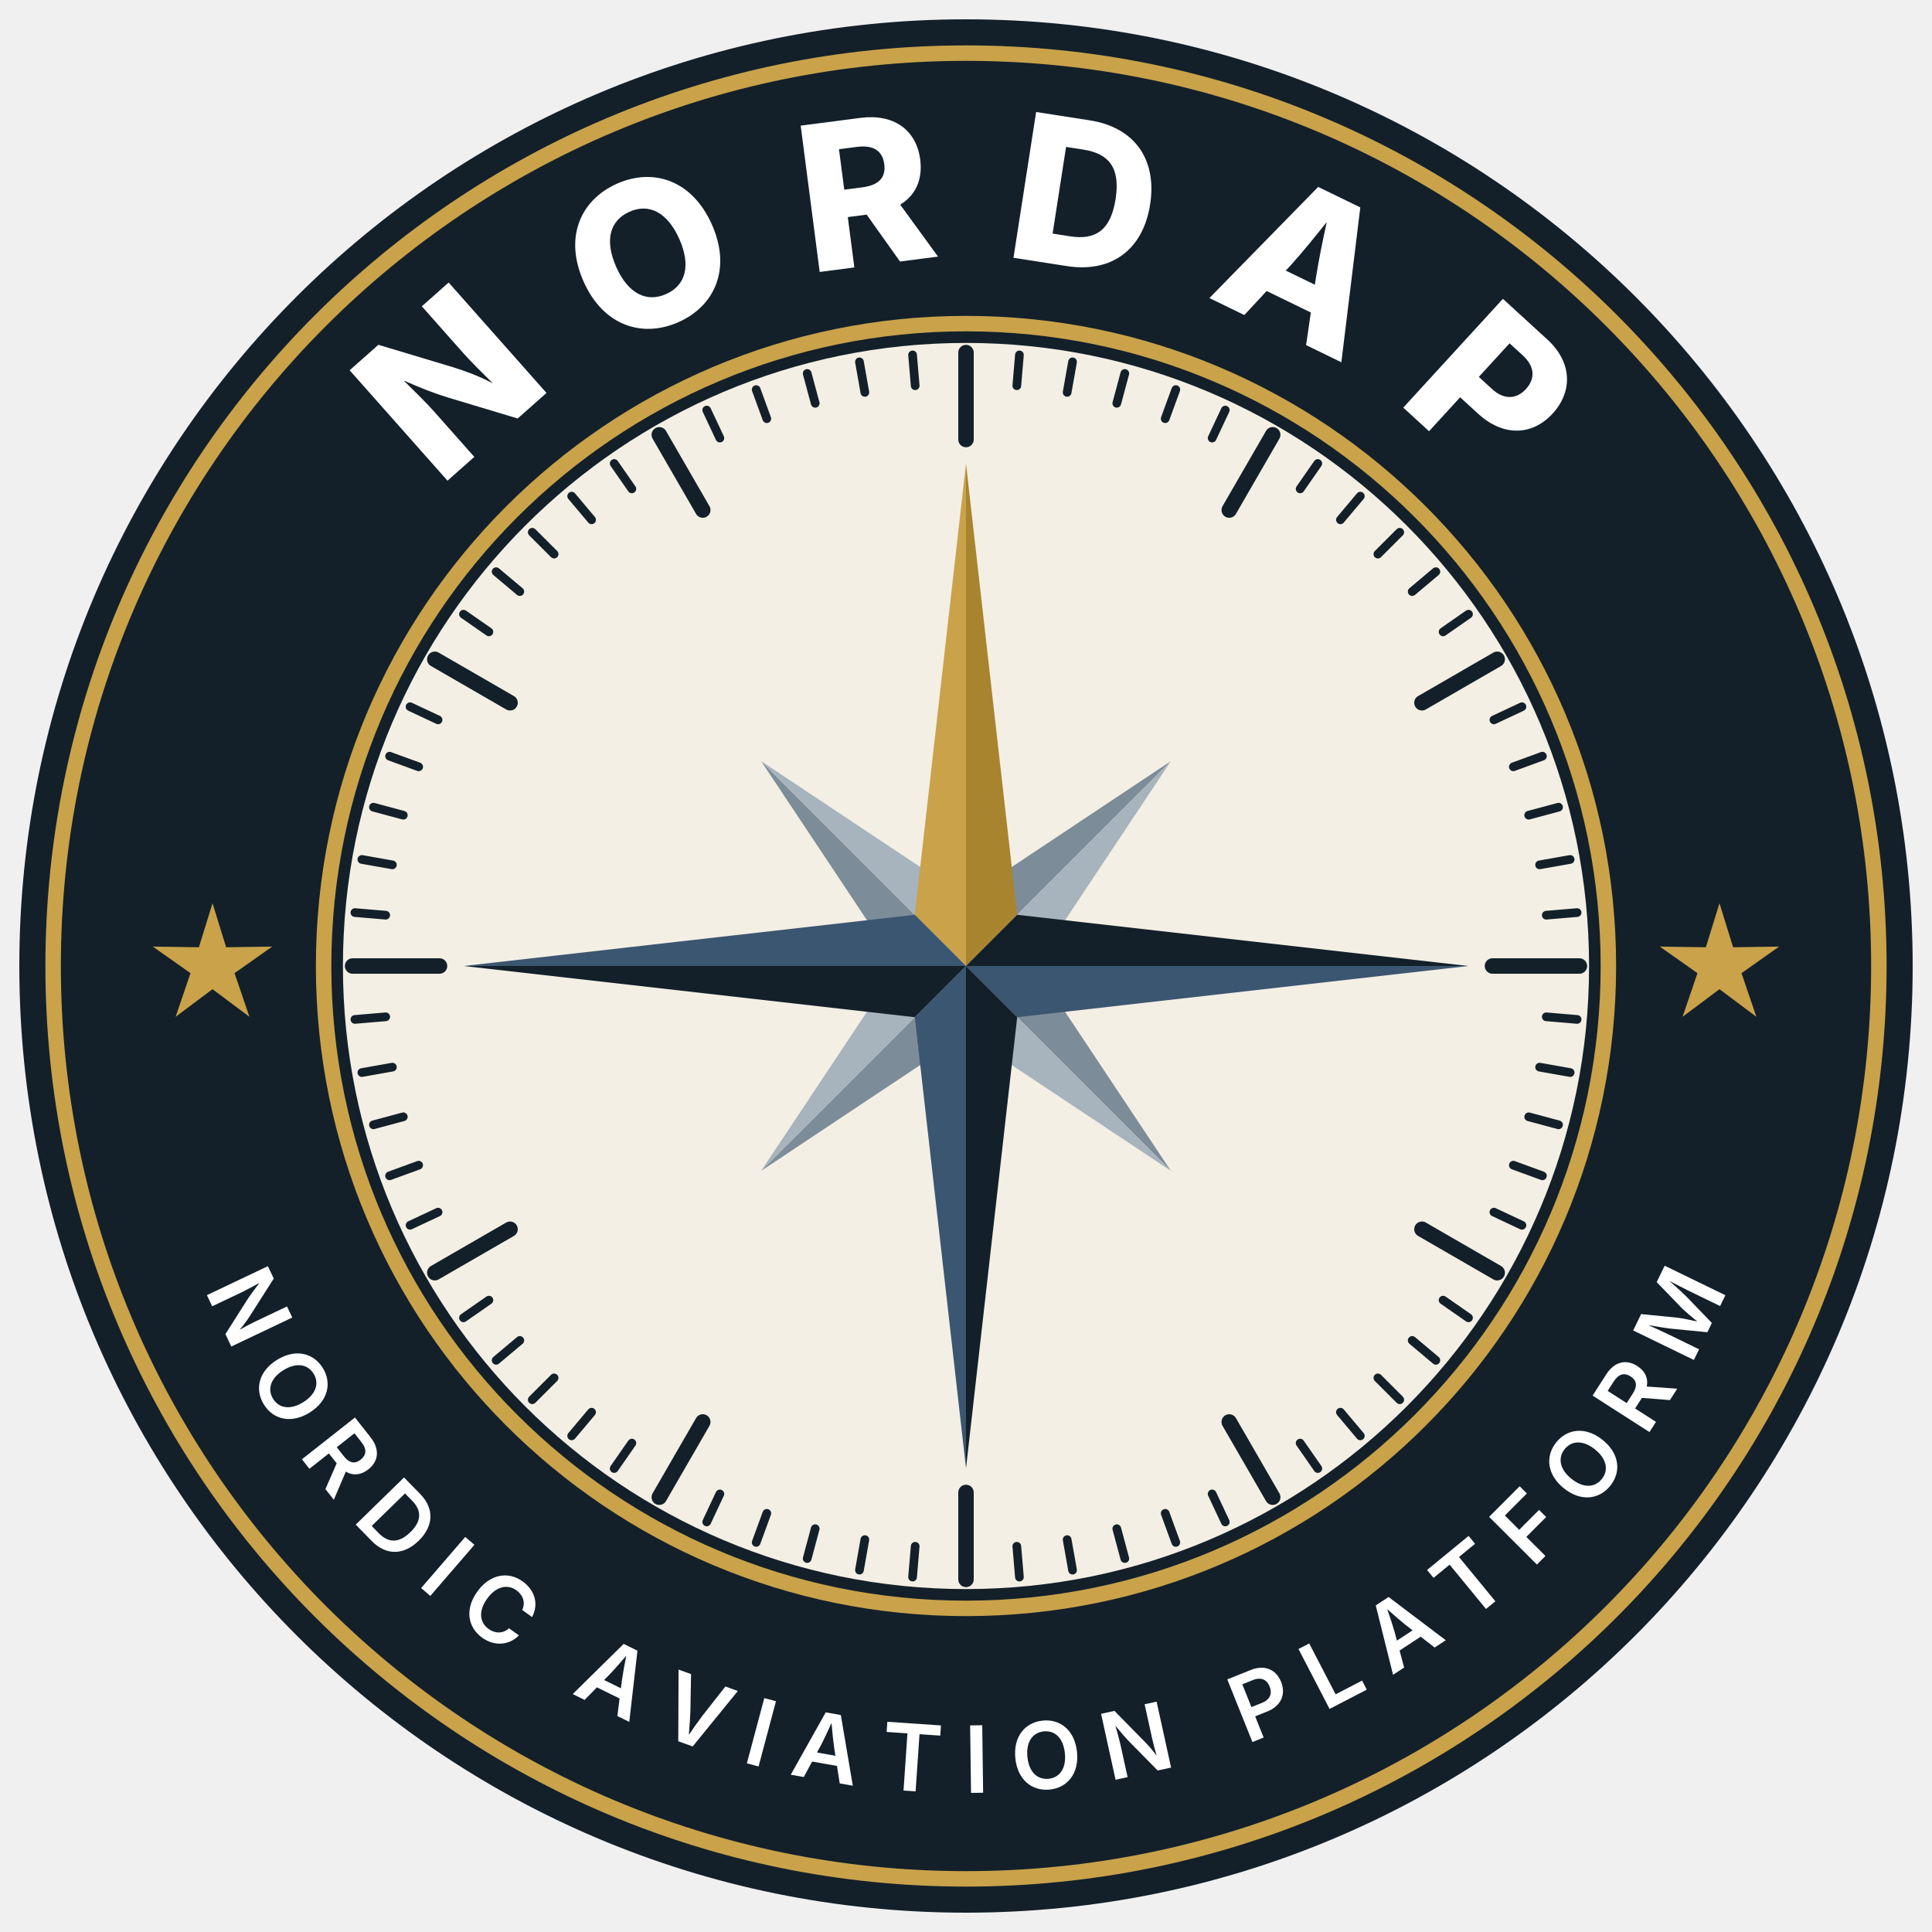
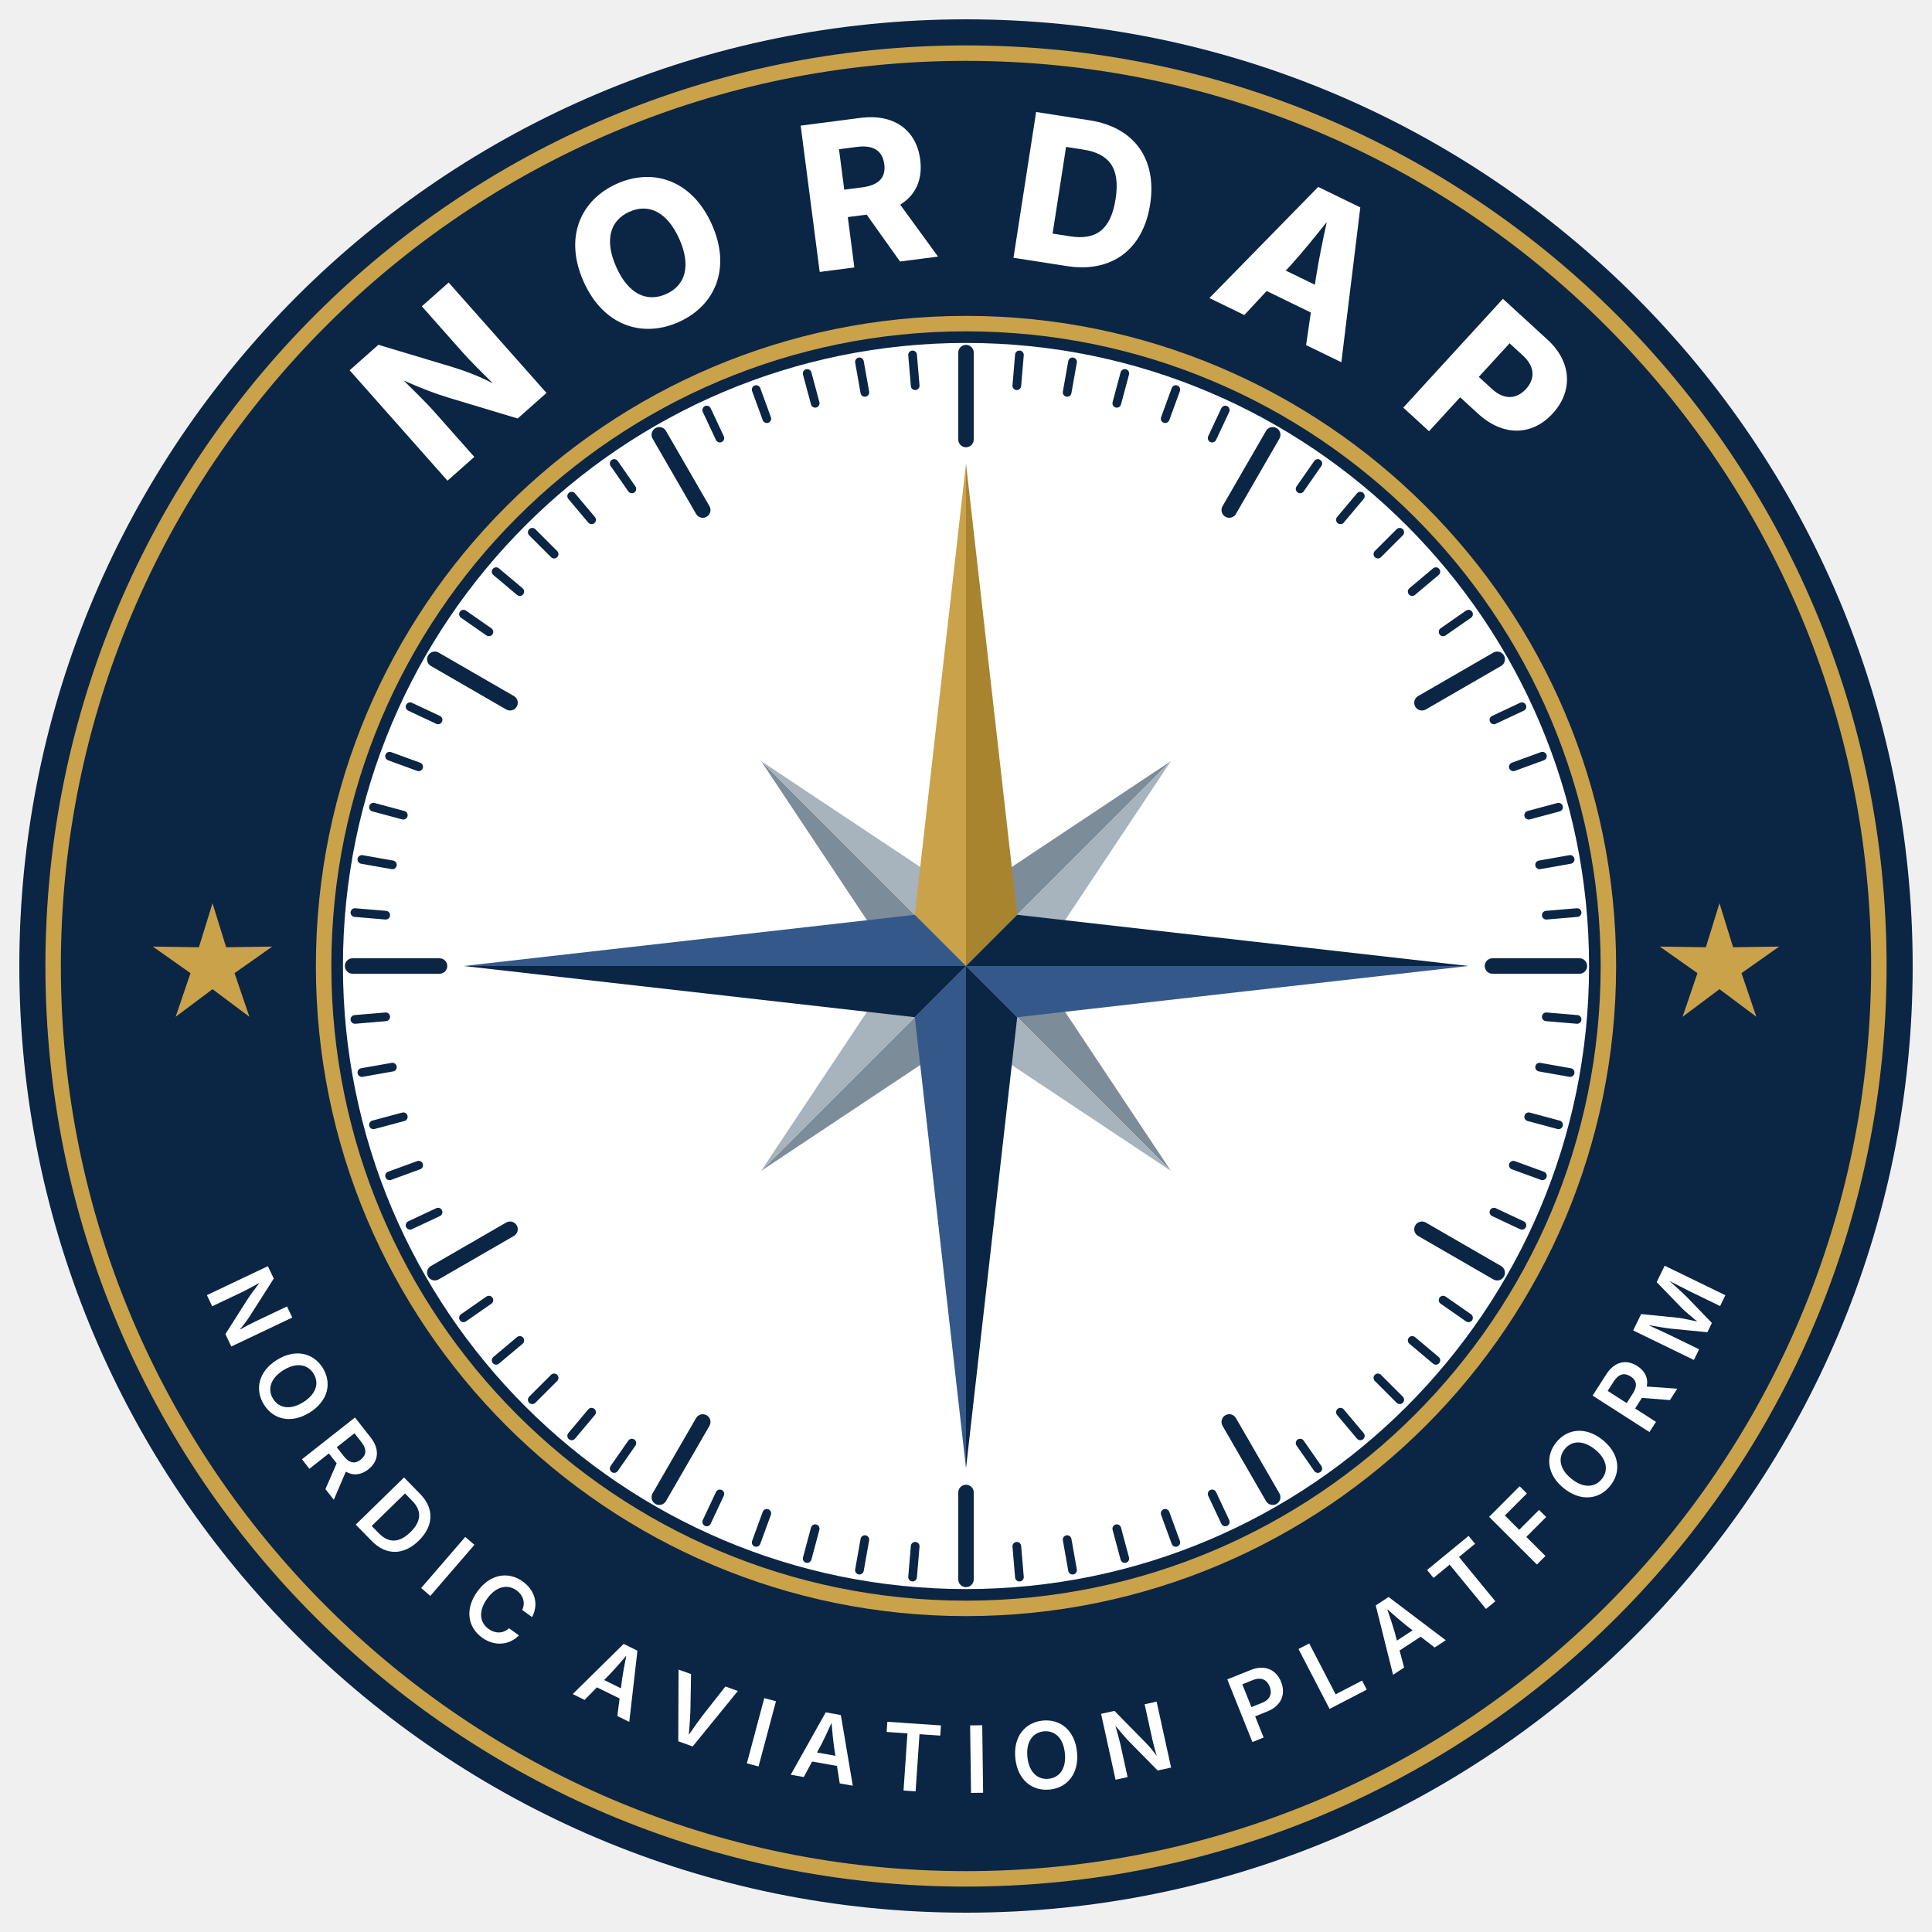
<svg xmlns="http://www.w3.org/2000/svg" viewBox="0 0 200 200">
-   <circle cx="100" cy="100" r="98" fill="#13202A" />
+   <circle cx="100" cy="100" r="98" fill="#0B2545" />
  <circle cx="100" cy="100" r="94.5" fill="none" stroke="#C9A24A" stroke-width="1.6" />
  <circle cx="100" cy="100" r="66.5" fill="none" stroke="#C9A24A" stroke-width="1.6" />
  <path transform="translate(51.451 45.217) rotate(-41.548) translate(-8.039 0) scale(0.01025 -0.01025)" d="M116 0H478V617C478 711 468 873 456 1050C539 872 594 760 682 617L1063 0H1452V1490H1090V856C1090 752 1101 581 1111 432C1048 594 986 707 920 817L504 1490H116Z" fill="#FFFFFF" />
  <path transform="translate(70.169 33.154) rotate(-24.050) translate(-8.116 0) scale(0.01025 -0.01025)" d="M792 -20C1191 -20 1500 253 1500 744C1500 1236 1191 1510 792 1510C391 1510 82 1236 82 744C82 255 391 -20 792 -20ZM792 290C575 290 443 450 443 744C443 1039 575 1200 792 1200C1008 1200 1140 1040 1140 744C1140 450 1008 290 792 290Z" fill="#FFFFFF" />
  <path transform="translate(90.569 27.410) rotate(-7.403) translate(-6.952 0) scale(0.01025 -0.01025)" d="M116 0H469V513H661L934 0H1321L1010 569C1175 643 1269 789 1269 995C1269 1299 1062 1490 726 1490H116ZM469 792V1204H651C817 1204 903 1134 903 995C903 856 817 792 652 792Z" fill="#FFFFFF" />
  <path transform="translate(111.238 27.668) rotate(8.831) translate(-7.588 0) scale(0.01025 -0.01025)" d="M664 0C1117 0 1397 280 1397 745C1397 1210 1117 1490 664 1490H116V0ZM469 302V1188H644C905 1188 1044 1068 1044 745C1044 422 905 302 649 302Z" fill="#FFFFFF" />
  <path transform="translate(132.029 34.179) rotate(25.948) translate(-8.080 0) scale(0.01025 -0.01025)" d="M47 0H439L536 317H1032L1133 0H1529L1017 1490H544ZM619 587 639 651C688 820 732 1008 777 1209C825 1009 874 821 926 651L946 587Z" fill="#FFFFFF" />
  <path transform="translate(149.437 46.016) rotate(42.483) translate(-6.844 0) scale(0.01025 -0.01025)" d="M116 0H469V465H716C1058 465 1269 668 1269 975C1269 1280 1062 1490 726 1490H116ZM469 744V1204H651C817 1204 903 1115 903 975C903 837 817 744 652 744Z" fill="#FFFFFF" />
  <path transform="translate(22.681 136.730) rotate(64.591) translate(-3.645 0) scale(0.00469 -0.00469)" d="M150 0H422V740C422 823 413 980 403 1164C503 970 559 864 637 739L1102 0H1405V1490H1134V708C1134 617 1140 466 1150 322C1085 471 1020 584 967 669L452 1490H150Z" fill="#FFFFFF" />
  <path transform="translate(27.400 145.350) rotate(58.009) translate(-3.689 0) scale(0.00469 -0.00469)" d="M788 -20C1178 -20 1471 263 1471 744C1471 1226 1178 1510 788 1510C397 1510 103 1226 103 744C103 264 397 -20 788 -20ZM788 219C544 219 371 405 371 744C371 1085 544 1271 788 1271C1030 1271 1202 1086 1202 744C1202 404 1030 219 788 219Z" fill="#FFFFFF" />
  <path transform="translate(32.758 152.971) rotate(51.770) translate(-3.131 0) scale(0.00469 -0.00469)" d="M150 0H417V547H695L988 0H1287L964 592C1140 662 1232 811 1232 1013C1232 1297 1050 1490 707 1490H150ZM417 768V1266H666C869 1266 959 1172 959 1013C959 855 869 768 668 768Z" fill="#FFFFFF" />
  <path transform="translate(38.757 159.805) rotate(45.681) translate(-3.466 0) scale(0.00469 -0.00469)" d="M654 0C1108 0 1375 281 1375 747C1375 1210 1108 1490 664 1490H150V0ZM417 231V1259H648C953 1259 1112 1088 1112 747C1112 403 953 231 641 231Z" fill="#FFFFFF" />
  <path transform="translate(44.070 164.801) rotate(40.798) translate(-1.329 0) scale(0.00469 -0.00469)" d="M417 1490H150V0H417Z" fill="#FFFFFF" />
  <path transform="translate(49.846 169.368) rotate(35.867) translate(-3.537 0) scale(0.00469 -0.00469)" d="M785 -20C1137 -20 1373 211 1414 496H1144C1110 320 966 219 788 219C546 219 371 402 371 744C371 1082 545 1271 789 1271C967 1271 1111 1170 1144 994H1413C1366 1320 1112 1510 785 1510C396 1510 103 1226 103 744C103 264 393 -20 785 -20Z" fill="#FFFFFF" />
  <path transform="translate(62.211 176.807) rotate(26.197) translate(-3.492 0) scale(0.00469 -0.00469)" d="M50 0H342L464 369H1021L1148 0H1441L909 1490H570ZM535 584 598 774C639 907 684 1074 737 1282C792 1076 839 911 883 774L948 584Z" fill="#FFFFFF" />
  <path transform="translate(70.936 180.515) rotate(19.849) translate(-3.492 0) scale(0.00469 -0.00469)" d="M581 0H919L1441 1490H1149L893 716C851 583 806 420 752 213C697 418 649 584 607 716L343 1490H50Z" fill="#FFFFFF" />
  <path transform="translate(77.920 182.703) rotate(14.948) translate(-1.329 0) scale(0.00469 -0.00469)" d="M417 1490H150V0H417Z" fill="#FFFFFF" />
  <path transform="translate(85.065 184.287) rotate(10.048) translate(-3.492 0) scale(0.00469 -0.00469)" d="M50 0H342L464 369H1021L1148 0H1441L909 1490H570ZM535 584 598 774C639 907 684 1074 737 1282C792 1076 839 911 883 774L948 584Z" fill="#FFFFFF" />
  <path transform="translate(94.154 185.400) rotate(3.916) translate(-3.169 0) scale(0.00469 -0.00469)" d="M83 1265H543V0H810V1265H1269V1490H83Z" fill="#FFFFFF" />
  <path transform="translate(101.147 185.592) rotate(-0.768) translate(-1.329 0) scale(0.00469 -0.00469)" d="M417 1490H150V0H417Z" fill="#FFFFFF" />
  <path transform="translate(108.650 185.162) rotate(-5.800) translate(-3.689 0) scale(0.00469 -0.00469)" d="M788 -20C1178 -20 1471 263 1471 744C1471 1226 1178 1510 788 1510C397 1510 103 1226 103 744C103 264 397 -20 788 -20ZM788 219C544 219 371 405 371 744C371 1085 544 1271 788 1271C1030 1271 1202 1086 1202 744C1202 404 1030 219 788 219Z" fill="#FFFFFF" />
  <path transform="translate(118.355 183.609) rotate(-12.382) translate(-3.645 0) scale(0.00469 -0.00469)" d="M150 0H422V740C422 823 413 980 403 1164C503 970 559 864 637 739L1102 0H1405V1490H1134V708C1134 617 1140 466 1150 322C1085 471 1020 584 967 669L452 1490H150Z" fill="#FFFFFF" />
  <path transform="translate(131.871 179.445) rotate(-21.859) translate(-3.096 0) scale(0.00469 -0.00469)" d="M150 0H417V504H703C1047 504 1232 711 1232 997C1232 1281 1050 1490 707 1490H150ZM417 724V1266H666C870 1266 959 1156 959 997C959 838 870 724 668 724Z" fill="#FFFFFF" />
  <path transform="translate(139.422 175.982) rotate(-27.422) translate(-2.714 0) scale(0.00469 -0.00469)" d="M150 0H1075V225H417V1490H150Z" fill="#FFFFFF" />
  <path transform="translate(146.933 171.587) rotate(-33.249) translate(-3.492 0) scale(0.00469 -0.00469)" d="M50 0H342L464 369H1021L1148 0H1441L909 1490H570ZM535 584 598 774C639 907 684 1074 737 1282C792 1076 839 911 883 774L948 584Z" fill="#FFFFFF" />
  <path transform="translate(154.311 166.164) rotate(-39.381) translate(-3.169 0) scale(0.00469 -0.00469)" d="M83 1265H543V0H810V1265H1269V1490H83Z" fill="#FFFFFF" />
  <path transform="translate(160.596 160.461) rotate(-45.064) translate(-2.822 0) scale(0.00469 -0.00469)" d="M150 0H417V596H1037V818H417V1265H1104V1490H150Z" fill="#FFFFFF" />
  <path transform="translate(166.613 153.759) rotate(-51.095) translate(-3.689 0) scale(0.00469 -0.00469)" d="M788 -20C1178 -20 1471 263 1471 744C1471 1226 1178 1510 788 1510C397 1510 103 1226 103 744C103 264 397 -20 788 -20ZM788 219C544 219 371 405 371 744C371 1085 544 1271 788 1271C1030 1271 1202 1086 1202 744C1202 404 1030 219 788 219Z" fill="#FFFFFF" />
  <path transform="translate(172.061 146.202) rotate(-57.334) translate(-3.131 0) scale(0.00469 -0.00469)" d="M150 0H417V547H695L988 0H1287L964 592C1140 662 1232 811 1232 1013C1232 1297 1050 1490 707 1490H150ZM417 768V1266H666C869 1266 959 1172 959 1013C959 855 869 768 668 768Z" fill="#FFFFFF" />
  <path transform="translate(176.980 137.435) rotate(-64.067) translate(-4.427 0) scale(0.00469 -0.00469)" d="M150 0H412V752C412 865 406 1071 402 1240C457 1048 517 849 552 752L831 0H1058L1333 752C1368 852 1431 1057 1482 1248C1479 1071 1473 863 1473 752V0H1739V1490H1336L1056 721C1027 632 981 448 946 301C912 450 865 633 835 721L552 1490H150Z" fill="#FFFFFF" />
  <path d="M22.00 93.50L23.41 98.06L28.18 97.99L24.28 100.74L25.82 105.26L22.00 102.40L18.18 105.26L19.72 100.74L15.82 97.99L20.59 98.06Z" fill="#C9A24A" />
  <path d="M178.00 93.50L179.41 98.06L184.18 97.99L180.28 100.74L181.82 105.26L178.00 102.40L174.18 105.26L175.72 100.74L171.82 97.99L176.59 98.06Z" fill="#C9A24A" />
-   <circle cx="100" cy="100" r="64.5" fill="#F3EFE4" />
-   <line x1="100.00" y1="36.50" x2="100.00" y2="45.50" stroke="#13202A" stroke-width="1.6" stroke-linecap="round" />
-   <line x1="105.53" y1="36.74" x2="105.26" y2="39.93" stroke="#13202A" stroke-width="0.9" stroke-linecap="round" />
-   <line x1="111.03" y1="37.46" x2="110.47" y2="40.62" stroke="#13202A" stroke-width="0.9" stroke-linecap="round" />
-   <line x1="116.44" y1="38.66" x2="115.61" y2="41.75" stroke="#13202A" stroke-width="0.9" stroke-linecap="round" />
-   <line x1="121.72" y1="40.33" x2="120.62" y2="43.34" stroke="#13202A" stroke-width="0.9" stroke-linecap="round" />
-   <line x1="126.84" y1="42.45" x2="125.48" y2="45.35" stroke="#13202A" stroke-width="0.9" stroke-linecap="round" />
-   <line x1="131.75" y1="45.01" x2="127.25" y2="52.80" stroke="#13202A" stroke-width="1.6" stroke-linecap="round" />
-   <line x1="136.42" y1="47.98" x2="134.59" y2="50.61" stroke="#13202A" stroke-width="0.9" stroke-linecap="round" />
-   <line x1="140.82" y1="51.36" x2="138.76" y2="53.81" stroke="#13202A" stroke-width="0.9" stroke-linecap="round" />
-   <line x1="144.90" y1="55.10" x2="142.64" y2="57.36" stroke="#13202A" stroke-width="0.9" stroke-linecap="round" />
-   <line x1="148.64" y1="59.18" x2="146.19" y2="61.24" stroke="#13202A" stroke-width="0.9" stroke-linecap="round" />
-   <line x1="152.02" y1="63.58" x2="149.39" y2="65.41" stroke="#13202A" stroke-width="0.9" stroke-linecap="round" />
-   <line x1="154.99" y1="68.25" x2="147.20" y2="72.75" stroke="#13202A" stroke-width="1.6" stroke-linecap="round" />
-   <line x1="157.55" y1="73.16" x2="154.65" y2="74.52" stroke="#13202A" stroke-width="0.9" stroke-linecap="round" />
-   <line x1="159.67" y1="78.28" x2="156.66" y2="79.38" stroke="#13202A" stroke-width="0.9" stroke-linecap="round" />
-   <line x1="161.34" y1="83.56" x2="158.25" y2="84.39" stroke="#13202A" stroke-width="0.9" stroke-linecap="round" />
-   <line x1="162.54" y1="88.97" x2="159.38" y2="89.53" stroke="#13202A" stroke-width="0.9" stroke-linecap="round" />
-   <line x1="163.26" y1="94.47" x2="160.07" y2="94.74" stroke="#13202A" stroke-width="0.9" stroke-linecap="round" />
-   <line x1="163.50" y1="100.00" x2="154.50" y2="100.00" stroke="#13202A" stroke-width="1.6" stroke-linecap="round" />
-   <line x1="163.26" y1="105.53" x2="160.07" y2="105.26" stroke="#13202A" stroke-width="0.9" stroke-linecap="round" />
-   <line x1="162.54" y1="111.03" x2="159.38" y2="110.47" stroke="#13202A" stroke-width="0.9" stroke-linecap="round" />
-   <line x1="161.34" y1="116.44" x2="158.25" y2="115.61" stroke="#13202A" stroke-width="0.9" stroke-linecap="round" />
-   <line x1="159.67" y1="121.72" x2="156.66" y2="120.62" stroke="#13202A" stroke-width="0.9" stroke-linecap="round" />
-   <line x1="157.55" y1="126.84" x2="154.65" y2="125.48" stroke="#13202A" stroke-width="0.9" stroke-linecap="round" />
-   <line x1="154.99" y1="131.75" x2="147.20" y2="127.25" stroke="#13202A" stroke-width="1.6" stroke-linecap="round" />
-   <line x1="152.02" y1="136.42" x2="149.39" y2="134.59" stroke="#13202A" stroke-width="0.9" stroke-linecap="round" />
-   <line x1="148.64" y1="140.82" x2="146.19" y2="138.76" stroke="#13202A" stroke-width="0.9" stroke-linecap="round" />
-   <line x1="144.90" y1="144.90" x2="142.64" y2="142.64" stroke="#13202A" stroke-width="0.9" stroke-linecap="round" />
-   <line x1="140.82" y1="148.64" x2="138.76" y2="146.19" stroke="#13202A" stroke-width="0.9" stroke-linecap="round" />
-   <line x1="136.42" y1="152.02" x2="134.59" y2="149.39" stroke="#13202A" stroke-width="0.9" stroke-linecap="round" />
-   <line x1="131.75" y1="154.99" x2="127.25" y2="147.20" stroke="#13202A" stroke-width="1.6" stroke-linecap="round" />
-   <line x1="126.84" y1="157.55" x2="125.48" y2="154.65" stroke="#13202A" stroke-width="0.9" stroke-linecap="round" />
-   <line x1="121.72" y1="159.67" x2="120.62" y2="156.66" stroke="#13202A" stroke-width="0.9" stroke-linecap="round" />
-   <line x1="116.44" y1="161.34" x2="115.61" y2="158.25" stroke="#13202A" stroke-width="0.9" stroke-linecap="round" />
-   <line x1="111.03" y1="162.54" x2="110.47" y2="159.38" stroke="#13202A" stroke-width="0.9" stroke-linecap="round" />
-   <line x1="105.53" y1="163.26" x2="105.26" y2="160.07" stroke="#13202A" stroke-width="0.9" stroke-linecap="round" />
-   <line x1="100.00" y1="163.50" x2="100.00" y2="154.50" stroke="#13202A" stroke-width="1.6" stroke-linecap="round" />
-   <line x1="94.47" y1="163.26" x2="94.74" y2="160.07" stroke="#13202A" stroke-width="0.9" stroke-linecap="round" />
-   <line x1="88.97" y1="162.54" x2="89.53" y2="159.38" stroke="#13202A" stroke-width="0.9" stroke-linecap="round" />
-   <line x1="83.56" y1="161.34" x2="84.39" y2="158.25" stroke="#13202A" stroke-width="0.9" stroke-linecap="round" />
-   <line x1="78.28" y1="159.67" x2="79.38" y2="156.66" stroke="#13202A" stroke-width="0.9" stroke-linecap="round" />
-   <line x1="73.16" y1="157.55" x2="74.52" y2="154.65" stroke="#13202A" stroke-width="0.9" stroke-linecap="round" />
-   <line x1="68.25" y1="154.99" x2="72.75" y2="147.20" stroke="#13202A" stroke-width="1.6" stroke-linecap="round" />
-   <line x1="63.58" y1="152.02" x2="65.41" y2="149.39" stroke="#13202A" stroke-width="0.9" stroke-linecap="round" />
-   <line x1="59.18" y1="148.64" x2="61.24" y2="146.19" stroke="#13202A" stroke-width="0.9" stroke-linecap="round" />
-   <line x1="55.10" y1="144.90" x2="57.36" y2="142.64" stroke="#13202A" stroke-width="0.9" stroke-linecap="round" />
-   <line x1="51.36" y1="140.82" x2="53.81" y2="138.76" stroke="#13202A" stroke-width="0.9" stroke-linecap="round" />
-   <line x1="47.98" y1="136.42" x2="50.61" y2="134.59" stroke="#13202A" stroke-width="0.9" stroke-linecap="round" />
-   <line x1="45.01" y1="131.75" x2="52.80" y2="127.25" stroke="#13202A" stroke-width="1.6" stroke-linecap="round" />
-   <line x1="42.45" y1="126.84" x2="45.35" y2="125.48" stroke="#13202A" stroke-width="0.9" stroke-linecap="round" />
-   <line x1="40.33" y1="121.72" x2="43.34" y2="120.62" stroke="#13202A" stroke-width="0.9" stroke-linecap="round" />
-   <line x1="38.66" y1="116.44" x2="41.75" y2="115.61" stroke="#13202A" stroke-width="0.9" stroke-linecap="round" />
-   <line x1="37.46" y1="111.03" x2="40.62" y2="110.47" stroke="#13202A" stroke-width="0.9" stroke-linecap="round" />
-   <line x1="36.74" y1="105.53" x2="39.93" y2="105.26" stroke="#13202A" stroke-width="0.9" stroke-linecap="round" />
-   <line x1="36.50" y1="100.00" x2="45.50" y2="100.00" stroke="#13202A" stroke-width="1.6" stroke-linecap="round" />
-   <line x1="36.74" y1="94.47" x2="39.93" y2="94.74" stroke="#13202A" stroke-width="0.9" stroke-linecap="round" />
-   <line x1="37.46" y1="88.97" x2="40.62" y2="89.53" stroke="#13202A" stroke-width="0.9" stroke-linecap="round" />
-   <line x1="38.66" y1="83.56" x2="41.75" y2="84.39" stroke="#13202A" stroke-width="0.9" stroke-linecap="round" />
-   <line x1="40.33" y1="78.28" x2="43.34" y2="79.38" stroke="#13202A" stroke-width="0.9" stroke-linecap="round" />
-   <line x1="42.45" y1="73.16" x2="45.35" y2="74.52" stroke="#13202A" stroke-width="0.9" stroke-linecap="round" />
-   <line x1="45.01" y1="68.25" x2="52.80" y2="72.75" stroke="#13202A" stroke-width="1.6" stroke-linecap="round" />
-   <line x1="47.98" y1="63.58" x2="50.61" y2="65.41" stroke="#13202A" stroke-width="0.9" stroke-linecap="round" />
-   <line x1="51.36" y1="59.18" x2="53.81" y2="61.24" stroke="#13202A" stroke-width="0.9" stroke-linecap="round" />
-   <line x1="55.10" y1="55.10" x2="57.36" y2="57.36" stroke="#13202A" stroke-width="0.9" stroke-linecap="round" />
-   <line x1="59.18" y1="51.36" x2="61.24" y2="53.81" stroke="#13202A" stroke-width="0.9" stroke-linecap="round" />
-   <line x1="63.58" y1="47.98" x2="65.41" y2="50.61" stroke="#13202A" stroke-width="0.9" stroke-linecap="round" />
-   <line x1="68.25" y1="45.01" x2="72.75" y2="52.80" stroke="#13202A" stroke-width="1.6" stroke-linecap="round" />
-   <line x1="73.16" y1="42.45" x2="74.52" y2="45.35" stroke="#13202A" stroke-width="0.9" stroke-linecap="round" />
-   <line x1="78.28" y1="40.33" x2="79.38" y2="43.34" stroke="#13202A" stroke-width="0.9" stroke-linecap="round" />
-   <line x1="83.56" y1="38.66" x2="84.39" y2="41.75" stroke="#13202A" stroke-width="0.9" stroke-linecap="round" />
-   <line x1="88.97" y1="37.46" x2="89.53" y2="40.62" stroke="#13202A" stroke-width="0.9" stroke-linecap="round" />
-   <line x1="94.47" y1="36.74" x2="94.74" y2="39.93" stroke="#13202A" stroke-width="0.9" stroke-linecap="round" />
+   <circle cx="100" cy="100" r="64.5" fill="#FFFFFF" />
+   <line x1="100.00" y1="36.50" x2="100.00" y2="45.50" stroke="#0B2545" stroke-width="1.6" stroke-linecap="round" />
+   <line x1="105.53" y1="36.74" x2="105.26" y2="39.93" stroke="#0B2545" stroke-width="0.9" stroke-linecap="round" />
+   <line x1="111.03" y1="37.46" x2="110.47" y2="40.62" stroke="#0B2545" stroke-width="0.9" stroke-linecap="round" />
+   <line x1="116.44" y1="38.66" x2="115.61" y2="41.75" stroke="#0B2545" stroke-width="0.9" stroke-linecap="round" />
+   <line x1="121.72" y1="40.33" x2="120.62" y2="43.34" stroke="#0B2545" stroke-width="0.9" stroke-linecap="round" />
+   <line x1="126.84" y1="42.45" x2="125.48" y2="45.35" stroke="#0B2545" stroke-width="0.9" stroke-linecap="round" />
+   <line x1="131.75" y1="45.01" x2="127.25" y2="52.80" stroke="#0B2545" stroke-width="1.6" stroke-linecap="round" />
+   <line x1="136.42" y1="47.98" x2="134.59" y2="50.61" stroke="#0B2545" stroke-width="0.9" stroke-linecap="round" />
+   <line x1="140.82" y1="51.36" x2="138.76" y2="53.81" stroke="#0B2545" stroke-width="0.9" stroke-linecap="round" />
+   <line x1="144.90" y1="55.10" x2="142.64" y2="57.36" stroke="#0B2545" stroke-width="0.9" stroke-linecap="round" />
+   <line x1="148.64" y1="59.18" x2="146.19" y2="61.24" stroke="#0B2545" stroke-width="0.9" stroke-linecap="round" />
+   <line x1="152.02" y1="63.58" x2="149.39" y2="65.41" stroke="#0B2545" stroke-width="0.9" stroke-linecap="round" />
+   <line x1="154.99" y1="68.25" x2="147.20" y2="72.75" stroke="#0B2545" stroke-width="1.6" stroke-linecap="round" />
+   <line x1="157.55" y1="73.16" x2="154.65" y2="74.52" stroke="#0B2545" stroke-width="0.9" stroke-linecap="round" />
+   <line x1="159.67" y1="78.28" x2="156.66" y2="79.38" stroke="#0B2545" stroke-width="0.9" stroke-linecap="round" />
+   <line x1="161.34" y1="83.56" x2="158.25" y2="84.39" stroke="#0B2545" stroke-width="0.9" stroke-linecap="round" />
+   <line x1="162.54" y1="88.97" x2="159.38" y2="89.53" stroke="#0B2545" stroke-width="0.9" stroke-linecap="round" />
+   <line x1="163.26" y1="94.47" x2="160.07" y2="94.74" stroke="#0B2545" stroke-width="0.9" stroke-linecap="round" />
+   <line x1="163.50" y1="100.00" x2="154.50" y2="100.00" stroke="#0B2545" stroke-width="1.6" stroke-linecap="round" />
+   <line x1="163.26" y1="105.53" x2="160.07" y2="105.26" stroke="#0B2545" stroke-width="0.9" stroke-linecap="round" />
+   <line x1="162.54" y1="111.03" x2="159.38" y2="110.47" stroke="#0B2545" stroke-width="0.9" stroke-linecap="round" />
+   <line x1="161.34" y1="116.44" x2="158.25" y2="115.61" stroke="#0B2545" stroke-width="0.9" stroke-linecap="round" />
+   <line x1="159.67" y1="121.72" x2="156.66" y2="120.62" stroke="#0B2545" stroke-width="0.9" stroke-linecap="round" />
+   <line x1="157.55" y1="126.84" x2="154.65" y2="125.48" stroke="#0B2545" stroke-width="0.9" stroke-linecap="round" />
+   <line x1="154.99" y1="131.75" x2="147.20" y2="127.25" stroke="#0B2545" stroke-width="1.6" stroke-linecap="round" />
+   <line x1="152.02" y1="136.42" x2="149.39" y2="134.59" stroke="#0B2545" stroke-width="0.9" stroke-linecap="round" />
+   <line x1="148.64" y1="140.82" x2="146.19" y2="138.76" stroke="#0B2545" stroke-width="0.9" stroke-linecap="round" />
+   <line x1="144.90" y1="144.90" x2="142.64" y2="142.64" stroke="#0B2545" stroke-width="0.9" stroke-linecap="round" />
+   <line x1="140.82" y1="148.64" x2="138.76" y2="146.19" stroke="#0B2545" stroke-width="0.9" stroke-linecap="round" />
+   <line x1="136.42" y1="152.02" x2="134.59" y2="149.39" stroke="#0B2545" stroke-width="0.9" stroke-linecap="round" />
+   <line x1="131.75" y1="154.99" x2="127.25" y2="147.20" stroke="#0B2545" stroke-width="1.6" stroke-linecap="round" />
+   <line x1="126.84" y1="157.55" x2="125.48" y2="154.65" stroke="#0B2545" stroke-width="0.9" stroke-linecap="round" />
+   <line x1="121.72" y1="159.67" x2="120.62" y2="156.66" stroke="#0B2545" stroke-width="0.9" stroke-linecap="round" />
+   <line x1="116.44" y1="161.34" x2="115.61" y2="158.25" stroke="#0B2545" stroke-width="0.9" stroke-linecap="round" />
+   <line x1="111.03" y1="162.54" x2="110.47" y2="159.38" stroke="#0B2545" stroke-width="0.9" stroke-linecap="round" />
+   <line x1="105.53" y1="163.26" x2="105.26" y2="160.07" stroke="#0B2545" stroke-width="0.9" stroke-linecap="round" />
+   <line x1="100.00" y1="163.50" x2="100.00" y2="154.50" stroke="#0B2545" stroke-width="1.6" stroke-linecap="round" />
+   <line x1="94.47" y1="163.26" x2="94.74" y2="160.07" stroke="#0B2545" stroke-width="0.9" stroke-linecap="round" />
+   <line x1="88.97" y1="162.54" x2="89.53" y2="159.38" stroke="#0B2545" stroke-width="0.9" stroke-linecap="round" />
+   <line x1="83.56" y1="161.34" x2="84.39" y2="158.25" stroke="#0B2545" stroke-width="0.9" stroke-linecap="round" />
+   <line x1="78.28" y1="159.67" x2="79.38" y2="156.66" stroke="#0B2545" stroke-width="0.9" stroke-linecap="round" />
+   <line x1="73.16" y1="157.55" x2="74.52" y2="154.65" stroke="#0B2545" stroke-width="0.9" stroke-linecap="round" />
+   <line x1="68.25" y1="154.99" x2="72.75" y2="147.20" stroke="#0B2545" stroke-width="1.6" stroke-linecap="round" />
+   <line x1="63.58" y1="152.02" x2="65.41" y2="149.39" stroke="#0B2545" stroke-width="0.9" stroke-linecap="round" />
+   <line x1="59.18" y1="148.64" x2="61.24" y2="146.19" stroke="#0B2545" stroke-width="0.9" stroke-linecap="round" />
+   <line x1="55.10" y1="144.90" x2="57.36" y2="142.64" stroke="#0B2545" stroke-width="0.9" stroke-linecap="round" />
+   <line x1="51.36" y1="140.82" x2="53.81" y2="138.76" stroke="#0B2545" stroke-width="0.9" stroke-linecap="round" />
+   <line x1="47.98" y1="136.42" x2="50.61" y2="134.59" stroke="#0B2545" stroke-width="0.9" stroke-linecap="round" />
+   <line x1="45.01" y1="131.75" x2="52.80" y2="127.25" stroke="#0B2545" stroke-width="1.6" stroke-linecap="round" />
+   <line x1="42.45" y1="126.84" x2="45.35" y2="125.48" stroke="#0B2545" stroke-width="0.9" stroke-linecap="round" />
+   <line x1="40.33" y1="121.72" x2="43.34" y2="120.62" stroke="#0B2545" stroke-width="0.9" stroke-linecap="round" />
+   <line x1="38.66" y1="116.44" x2="41.75" y2="115.61" stroke="#0B2545" stroke-width="0.9" stroke-linecap="round" />
+   <line x1="37.46" y1="111.03" x2="40.62" y2="110.47" stroke="#0B2545" stroke-width="0.9" stroke-linecap="round" />
+   <line x1="36.74" y1="105.53" x2="39.93" y2="105.26" stroke="#0B2545" stroke-width="0.9" stroke-linecap="round" />
+   <line x1="36.50" y1="100.00" x2="45.50" y2="100.00" stroke="#0B2545" stroke-width="1.6" stroke-linecap="round" />
+   <line x1="36.74" y1="94.47" x2="39.93" y2="94.74" stroke="#0B2545" stroke-width="0.9" stroke-linecap="round" />
+   <line x1="37.46" y1="88.97" x2="40.62" y2="89.53" stroke="#0B2545" stroke-width="0.9" stroke-linecap="round" />
+   <line x1="38.66" y1="83.56" x2="41.75" y2="84.39" stroke="#0B2545" stroke-width="0.9" stroke-linecap="round" />
+   <line x1="40.33" y1="78.28" x2="43.34" y2="79.38" stroke="#0B2545" stroke-width="0.9" stroke-linecap="round" />
+   <line x1="42.45" y1="73.16" x2="45.35" y2="74.52" stroke="#0B2545" stroke-width="0.9" stroke-linecap="round" />
+   <line x1="45.01" y1="68.25" x2="52.80" y2="72.75" stroke="#0B2545" stroke-width="1.6" stroke-linecap="round" />
+   <line x1="47.98" y1="63.58" x2="50.61" y2="65.41" stroke="#0B2545" stroke-width="0.9" stroke-linecap="round" />
+   <line x1="51.36" y1="59.18" x2="53.81" y2="61.24" stroke="#0B2545" stroke-width="0.9" stroke-linecap="round" />
+   <line x1="55.10" y1="55.10" x2="57.36" y2="57.36" stroke="#0B2545" stroke-width="0.9" stroke-linecap="round" />
+   <line x1="59.18" y1="51.36" x2="61.24" y2="53.81" stroke="#0B2545" stroke-width="0.9" stroke-linecap="round" />
+   <line x1="63.58" y1="47.98" x2="65.41" y2="50.61" stroke="#0B2545" stroke-width="0.9" stroke-linecap="round" />
+   <line x1="68.25" y1="45.01" x2="72.75" y2="52.80" stroke="#0B2545" stroke-width="1.6" stroke-linecap="round" />
+   <line x1="73.16" y1="42.45" x2="74.52" y2="45.35" stroke="#0B2545" stroke-width="0.9" stroke-linecap="round" />
+   <line x1="78.28" y1="40.33" x2="79.38" y2="43.34" stroke="#0B2545" stroke-width="0.9" stroke-linecap="round" />
+   <line x1="83.56" y1="38.66" x2="84.39" y2="41.75" stroke="#0B2545" stroke-width="0.9" stroke-linecap="round" />
+   <line x1="88.97" y1="37.46" x2="89.53" y2="40.62" stroke="#0B2545" stroke-width="0.9" stroke-linecap="round" />
+   <line x1="94.47" y1="36.74" x2="94.74" y2="39.93" stroke="#0B2545" stroke-width="0.9" stroke-linecap="round" />
  <path d="M100.00 100.00L100.00 92.90L121.21 78.79Z" fill="#7D8C99" />
  <path d="M100.00 100.00L107.10 100.00L121.21 78.79Z" fill="#A7B3BD" />
  <path d="M100.00 100.00L107.10 100.00L121.21 121.21Z" fill="#7D8C99" />
  <path d="M100.00 100.00L100.00 107.10L121.21 121.21Z" fill="#A7B3BD" />
  <path d="M100.00 100.00L100.00 107.10L78.79 121.21Z" fill="#7D8C99" />
  <path d="M100.00 100.00L92.90 100.00L78.79 121.21Z" fill="#A7B3BD" />
  <path d="M100.00 100.00L92.90 100.00L78.79 78.79Z" fill="#7D8C99" />
  <path d="M100.00 100.00L100.00 92.90L78.79 78.79Z" fill="#A7B3BD" />
  <path d="M100.00 100.00L94.70 94.70L100.00 48.00Z" fill="#C9A24A" />
  <path d="M100.00 100.00L105.30 94.70L100.00 48.00Z" fill="#A8842F" />
-   <path d="M100.00 100.00L105.30 94.70L152.00 100.00Z" fill="#13202A" />
-   <path d="M100.00 100.00L105.30 105.30L152.00 100.00Z" fill="#3B5670" />
-   <path d="M100.00 100.00L105.30 105.30L100.00 152.00Z" fill="#13202A" />
-   <path d="M100.00 100.00L94.70 105.30L100.00 152.00Z" fill="#3B5670" />
-   <path d="M100.00 100.00L94.70 105.30L48.00 100.00Z" fill="#13202A" />
-   <path d="M100.00 100.00L94.70 94.70L48.00 100.00Z" fill="#3B5670" />
+   <path d="M100.00 100.00L105.30 94.70L152.00 100.00Z" fill="#0B2545" />
+   <path d="M100.00 100.00L105.30 105.30L152.00 100.00Z" fill="#34588A" />
+   <path d="M100.00 100.00L105.30 105.30L100.00 152.00Z" fill="#0B2545" />
+   <path d="M100.00 100.00L94.70 105.30L100.00 152.00Z" fill="#34588A" />
+   <path d="M100.00 100.00L94.70 105.30L48.00 100.00Z" fill="#0B2545" />
+   <path d="M100.00 100.00L94.70 94.70L48.00 100.00Z" fill="#34588A" />
</svg>
